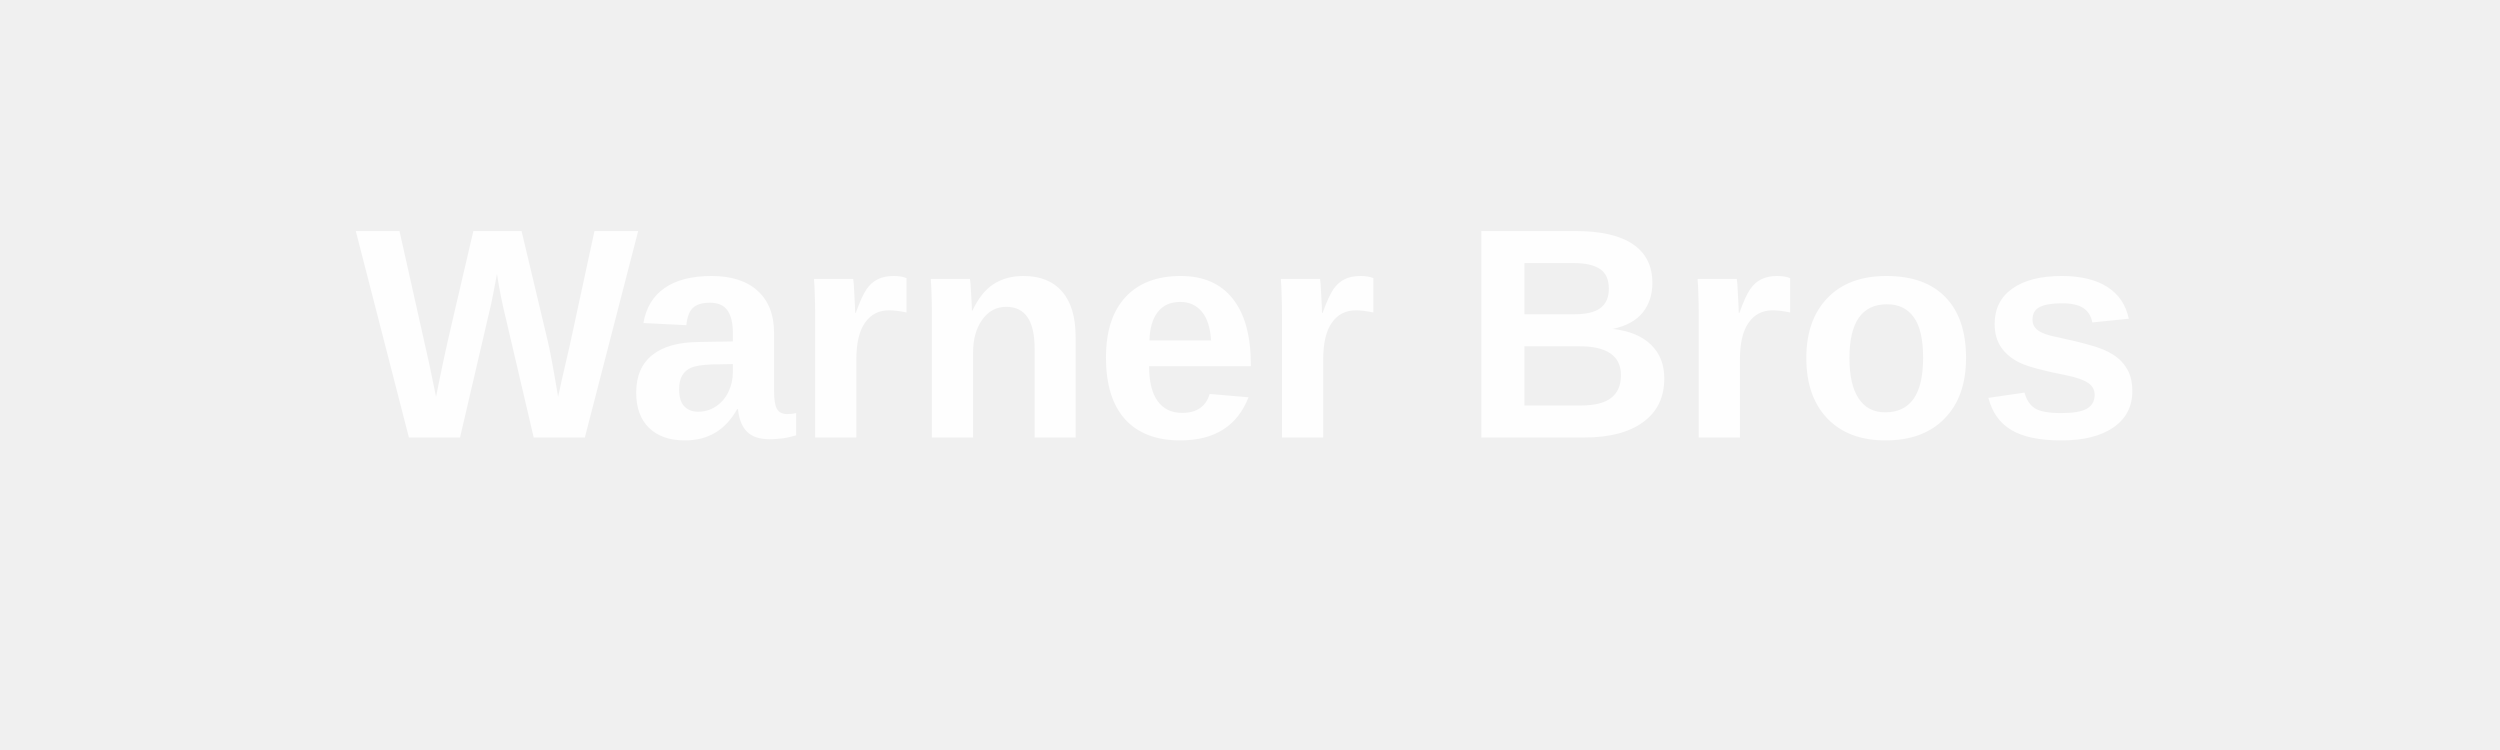
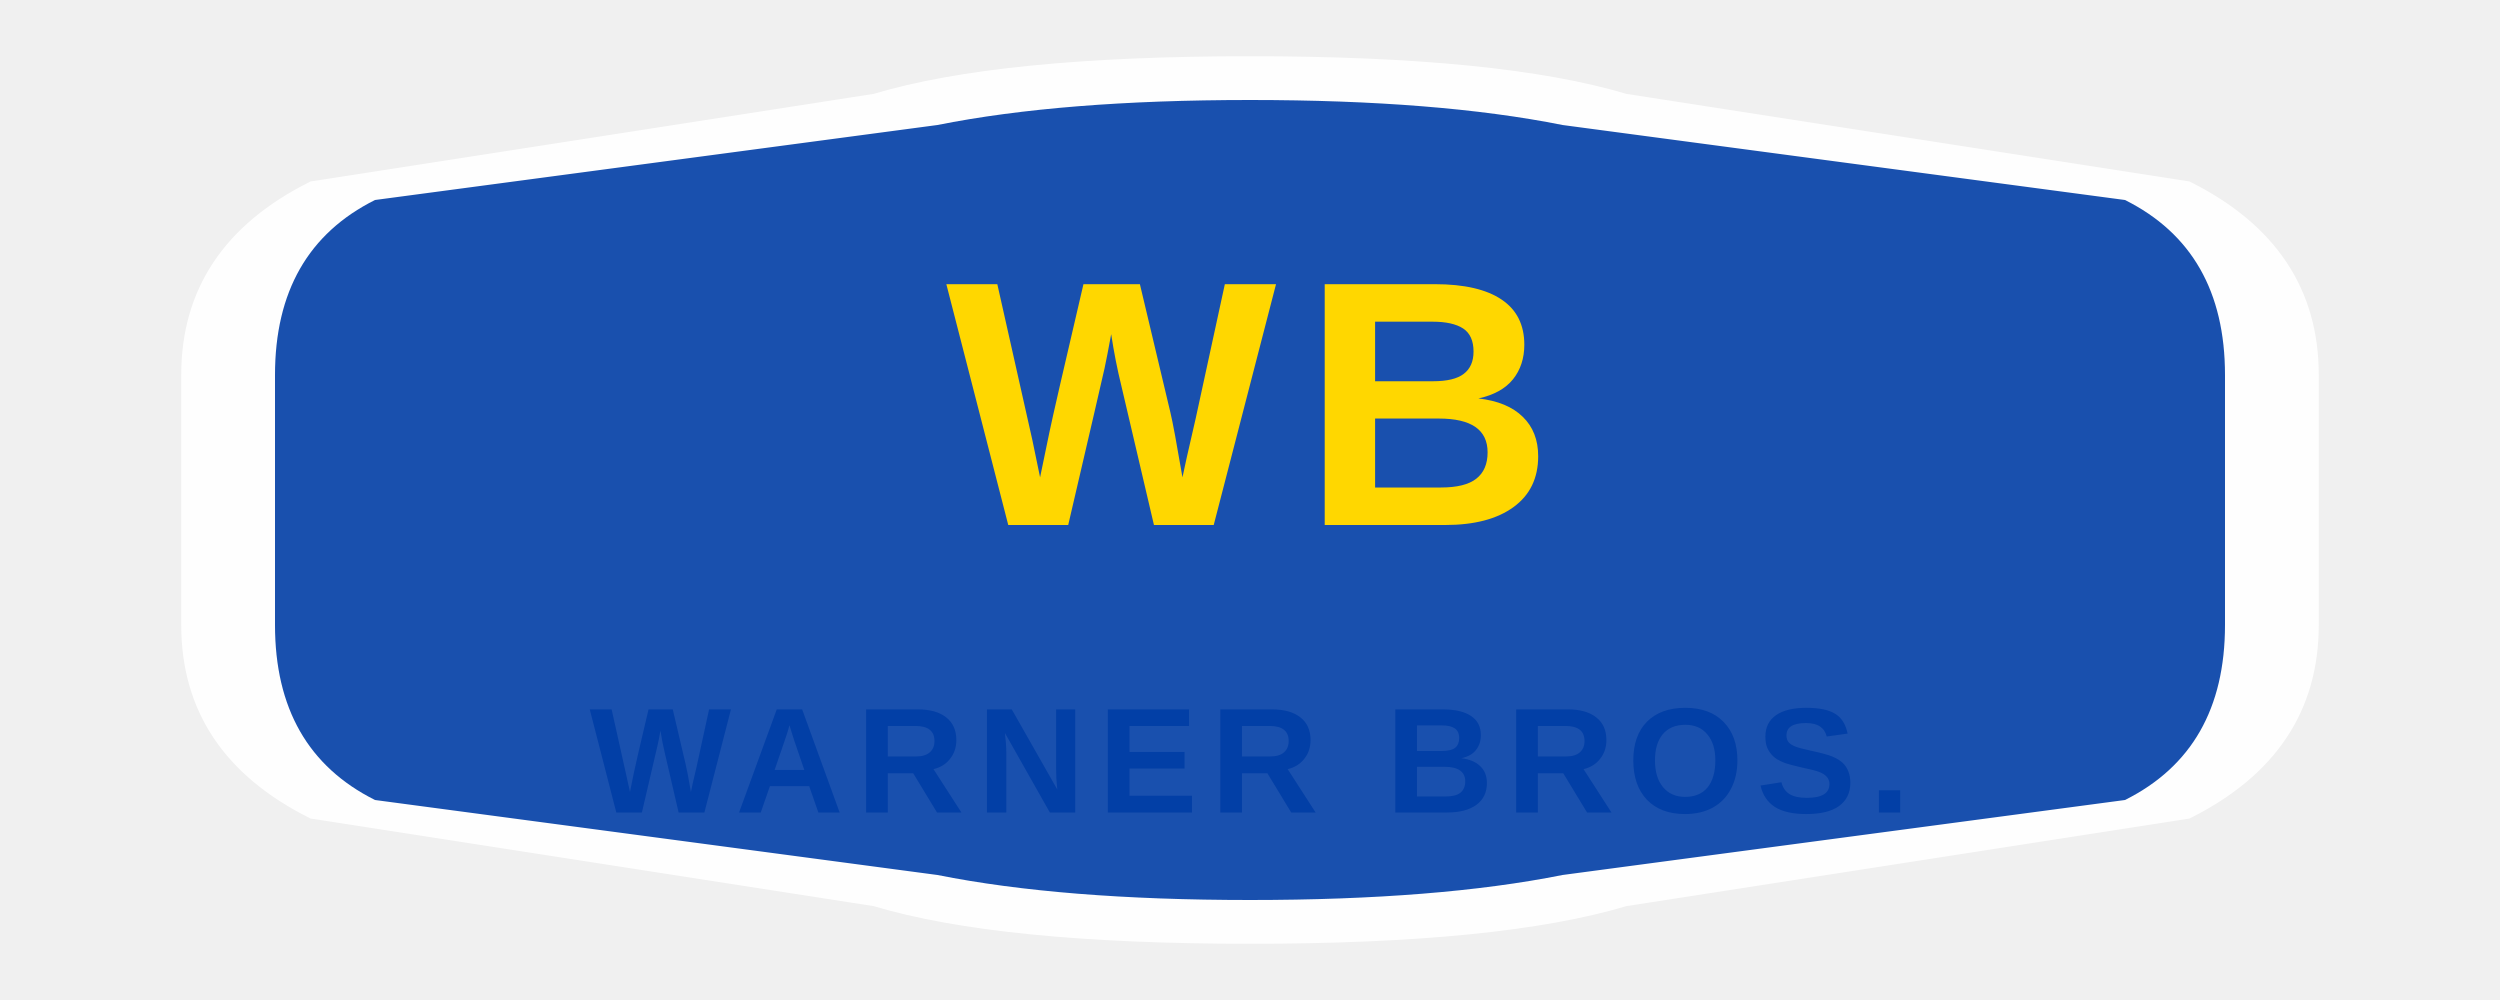
- <svg xmlns="http://www.w3.org/2000/svg" viewBox="0 0 200 60">
-   <text x="100" y="35" font-family="Arial, sans-serif" font-size="24" font-weight="bold" fill="#FFFFFF" text-anchor="middle" opacity="0.9">Warner Bros</text>
+ <svg xmlns="http://www.w3.org/2000/svg" viewBox="0 0 200 80" fill="#FFFFFF">
+   <path d="M100 5 Q120 5 130 8 L175 15 Q185 20 185 30 L185 50 Q185 60 175 65 L130 72 Q120 75 100 75 Q80 75 70 72 L25 65 Q15 60 15 50 L15 30 Q15 20 25 15 L70 8 Q80 5 100 5 Z" fill="#FFFFFF" opacity="0.95" stroke="#FFFFFF" stroke-width="1" />
+   <path d="M100 8 Q115 8 125 10 L170 16 Q178 20 178 30 L178 50 Q178 60 170 64 L125 70 Q115 72 100 72 Q85 72 75 70 L30 64 Q22 60 22 50 L22 30 Q22 20 30 16 L75 10 Q85 8 100 8 Z" fill="#003DA5" opacity="0.9" />
+   <text x="100" y="42" font-family="Arial, Helvetica, sans-serif" font-size="28" font-weight="900" fill="#FFD700" text-anchor="middle" letter-spacing="2">WB</text>
+   <text x="100" y="65" font-family="Arial, Helvetica, sans-serif" font-size="12" font-weight="700" fill="#003DA5" text-anchor="middle" letter-spacing="1" opacity="0.9">WARNER BROS.</text>
</svg>
